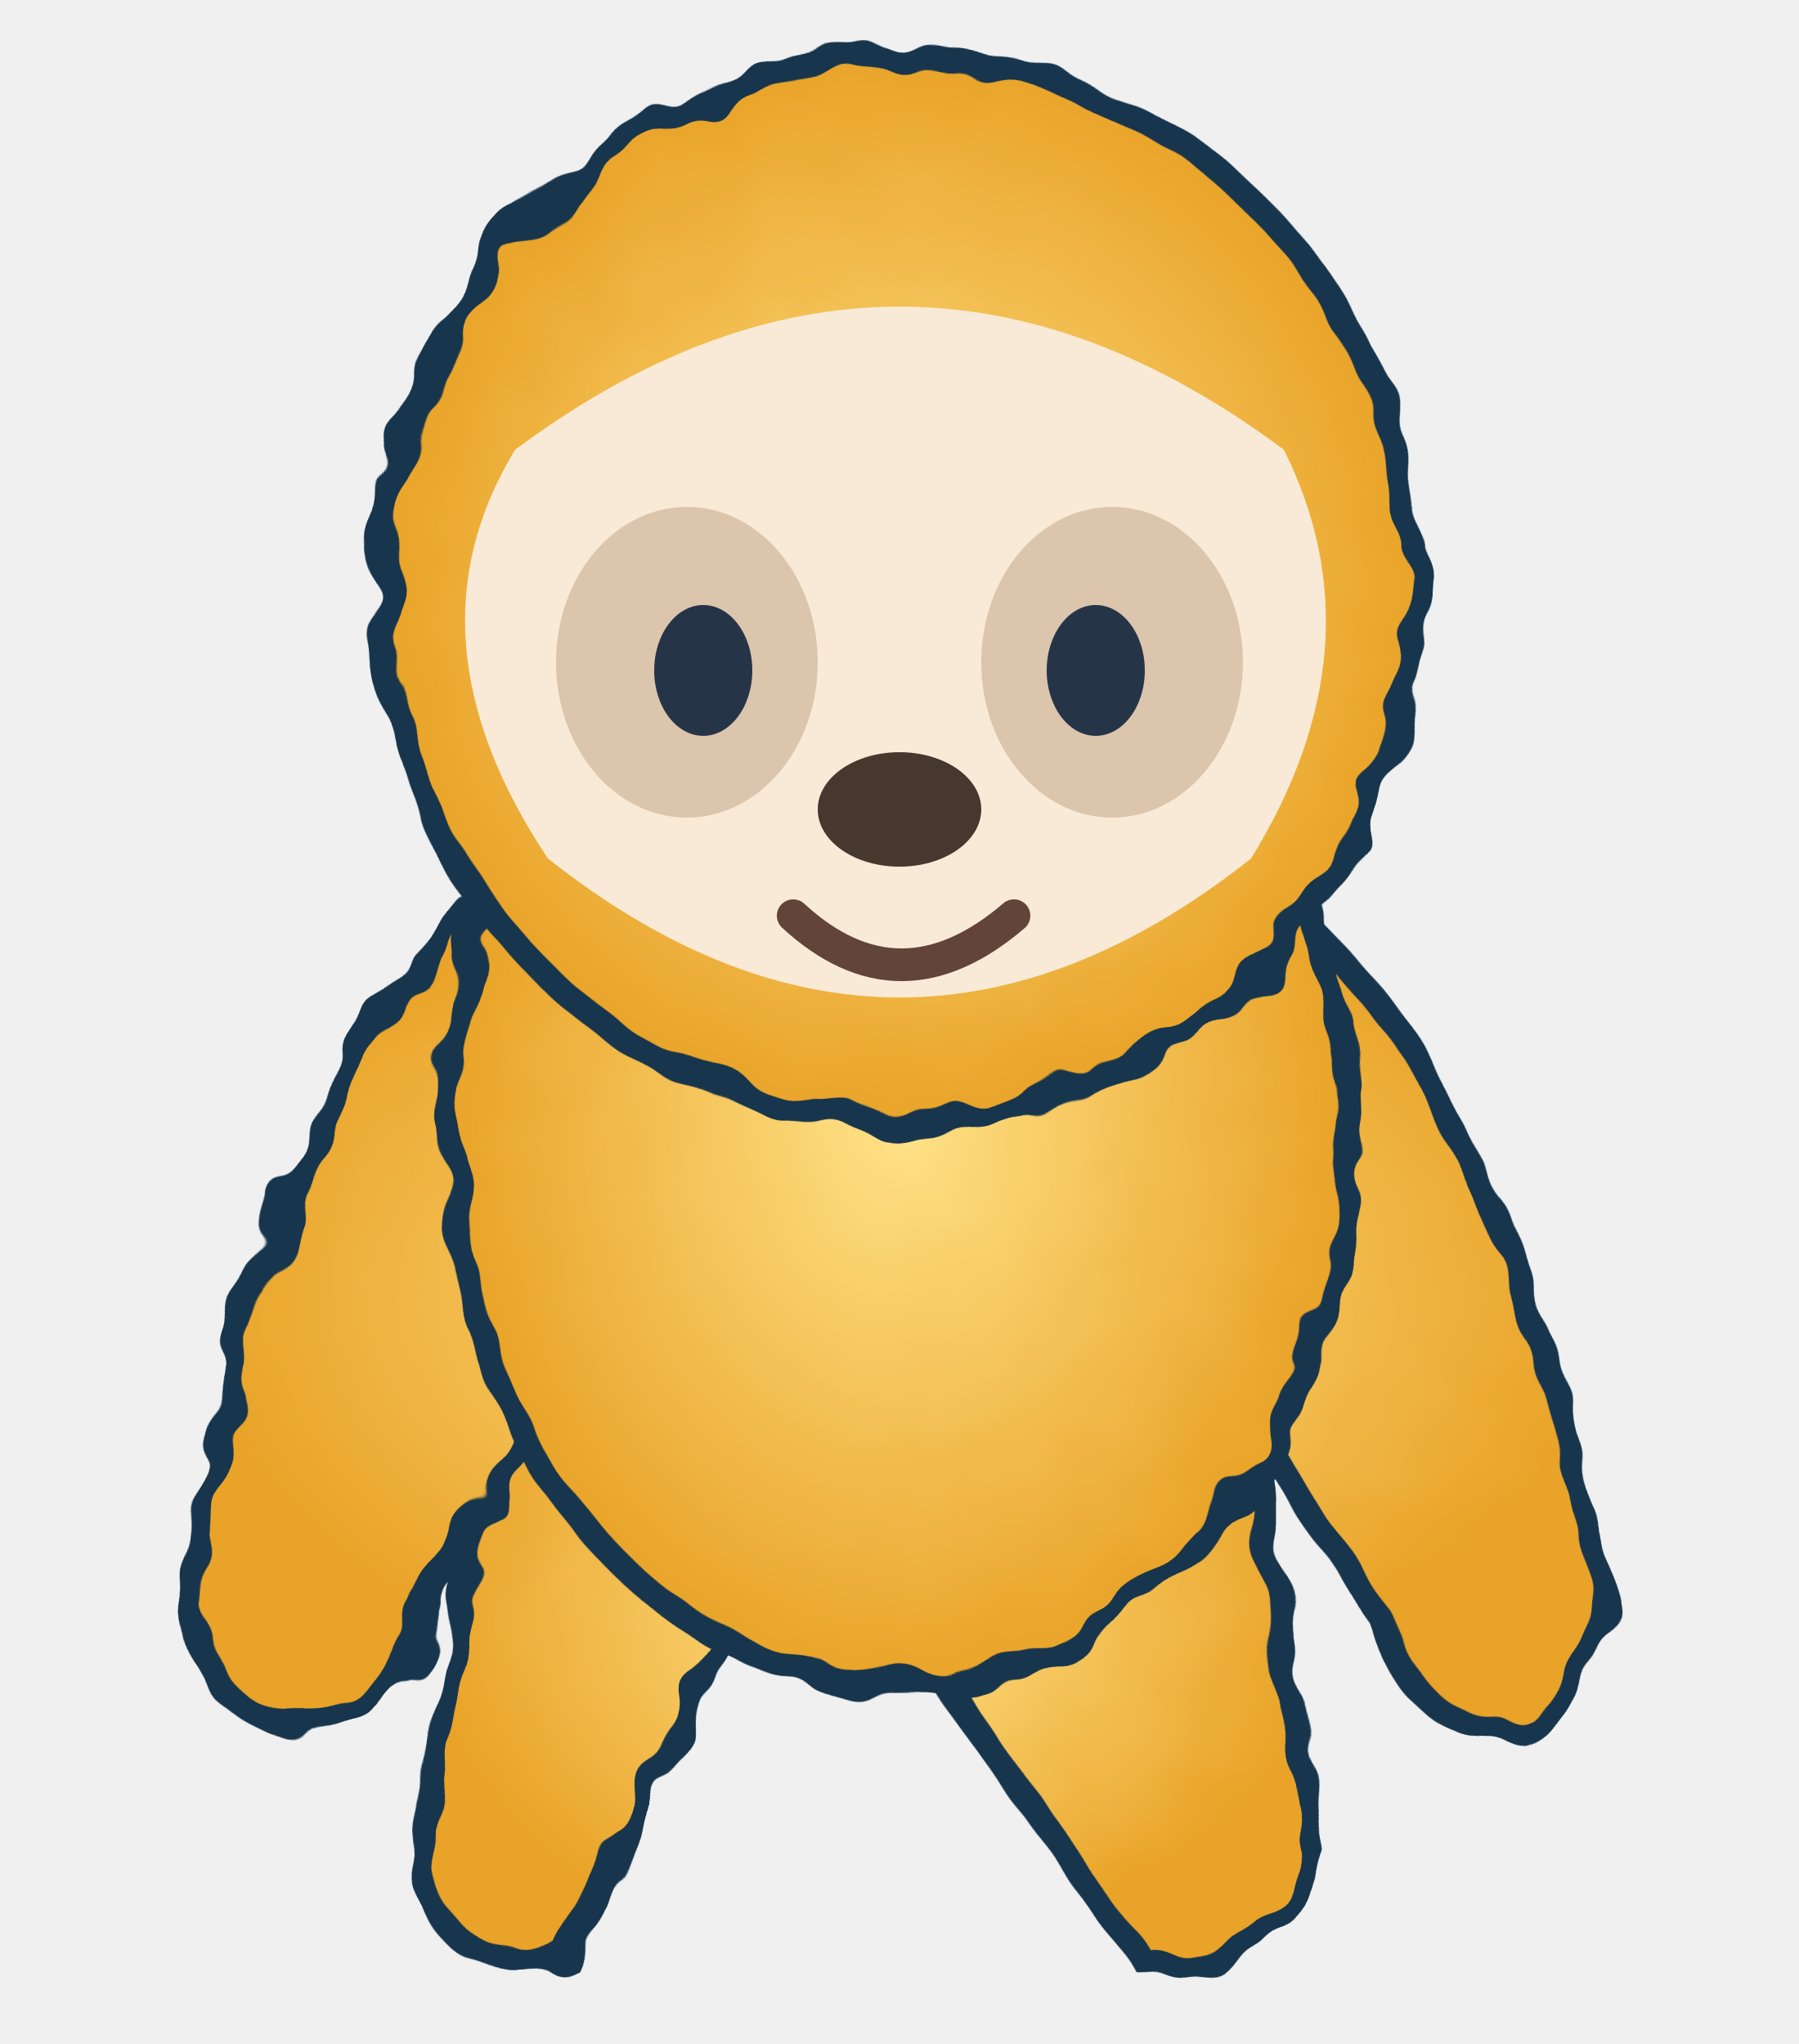
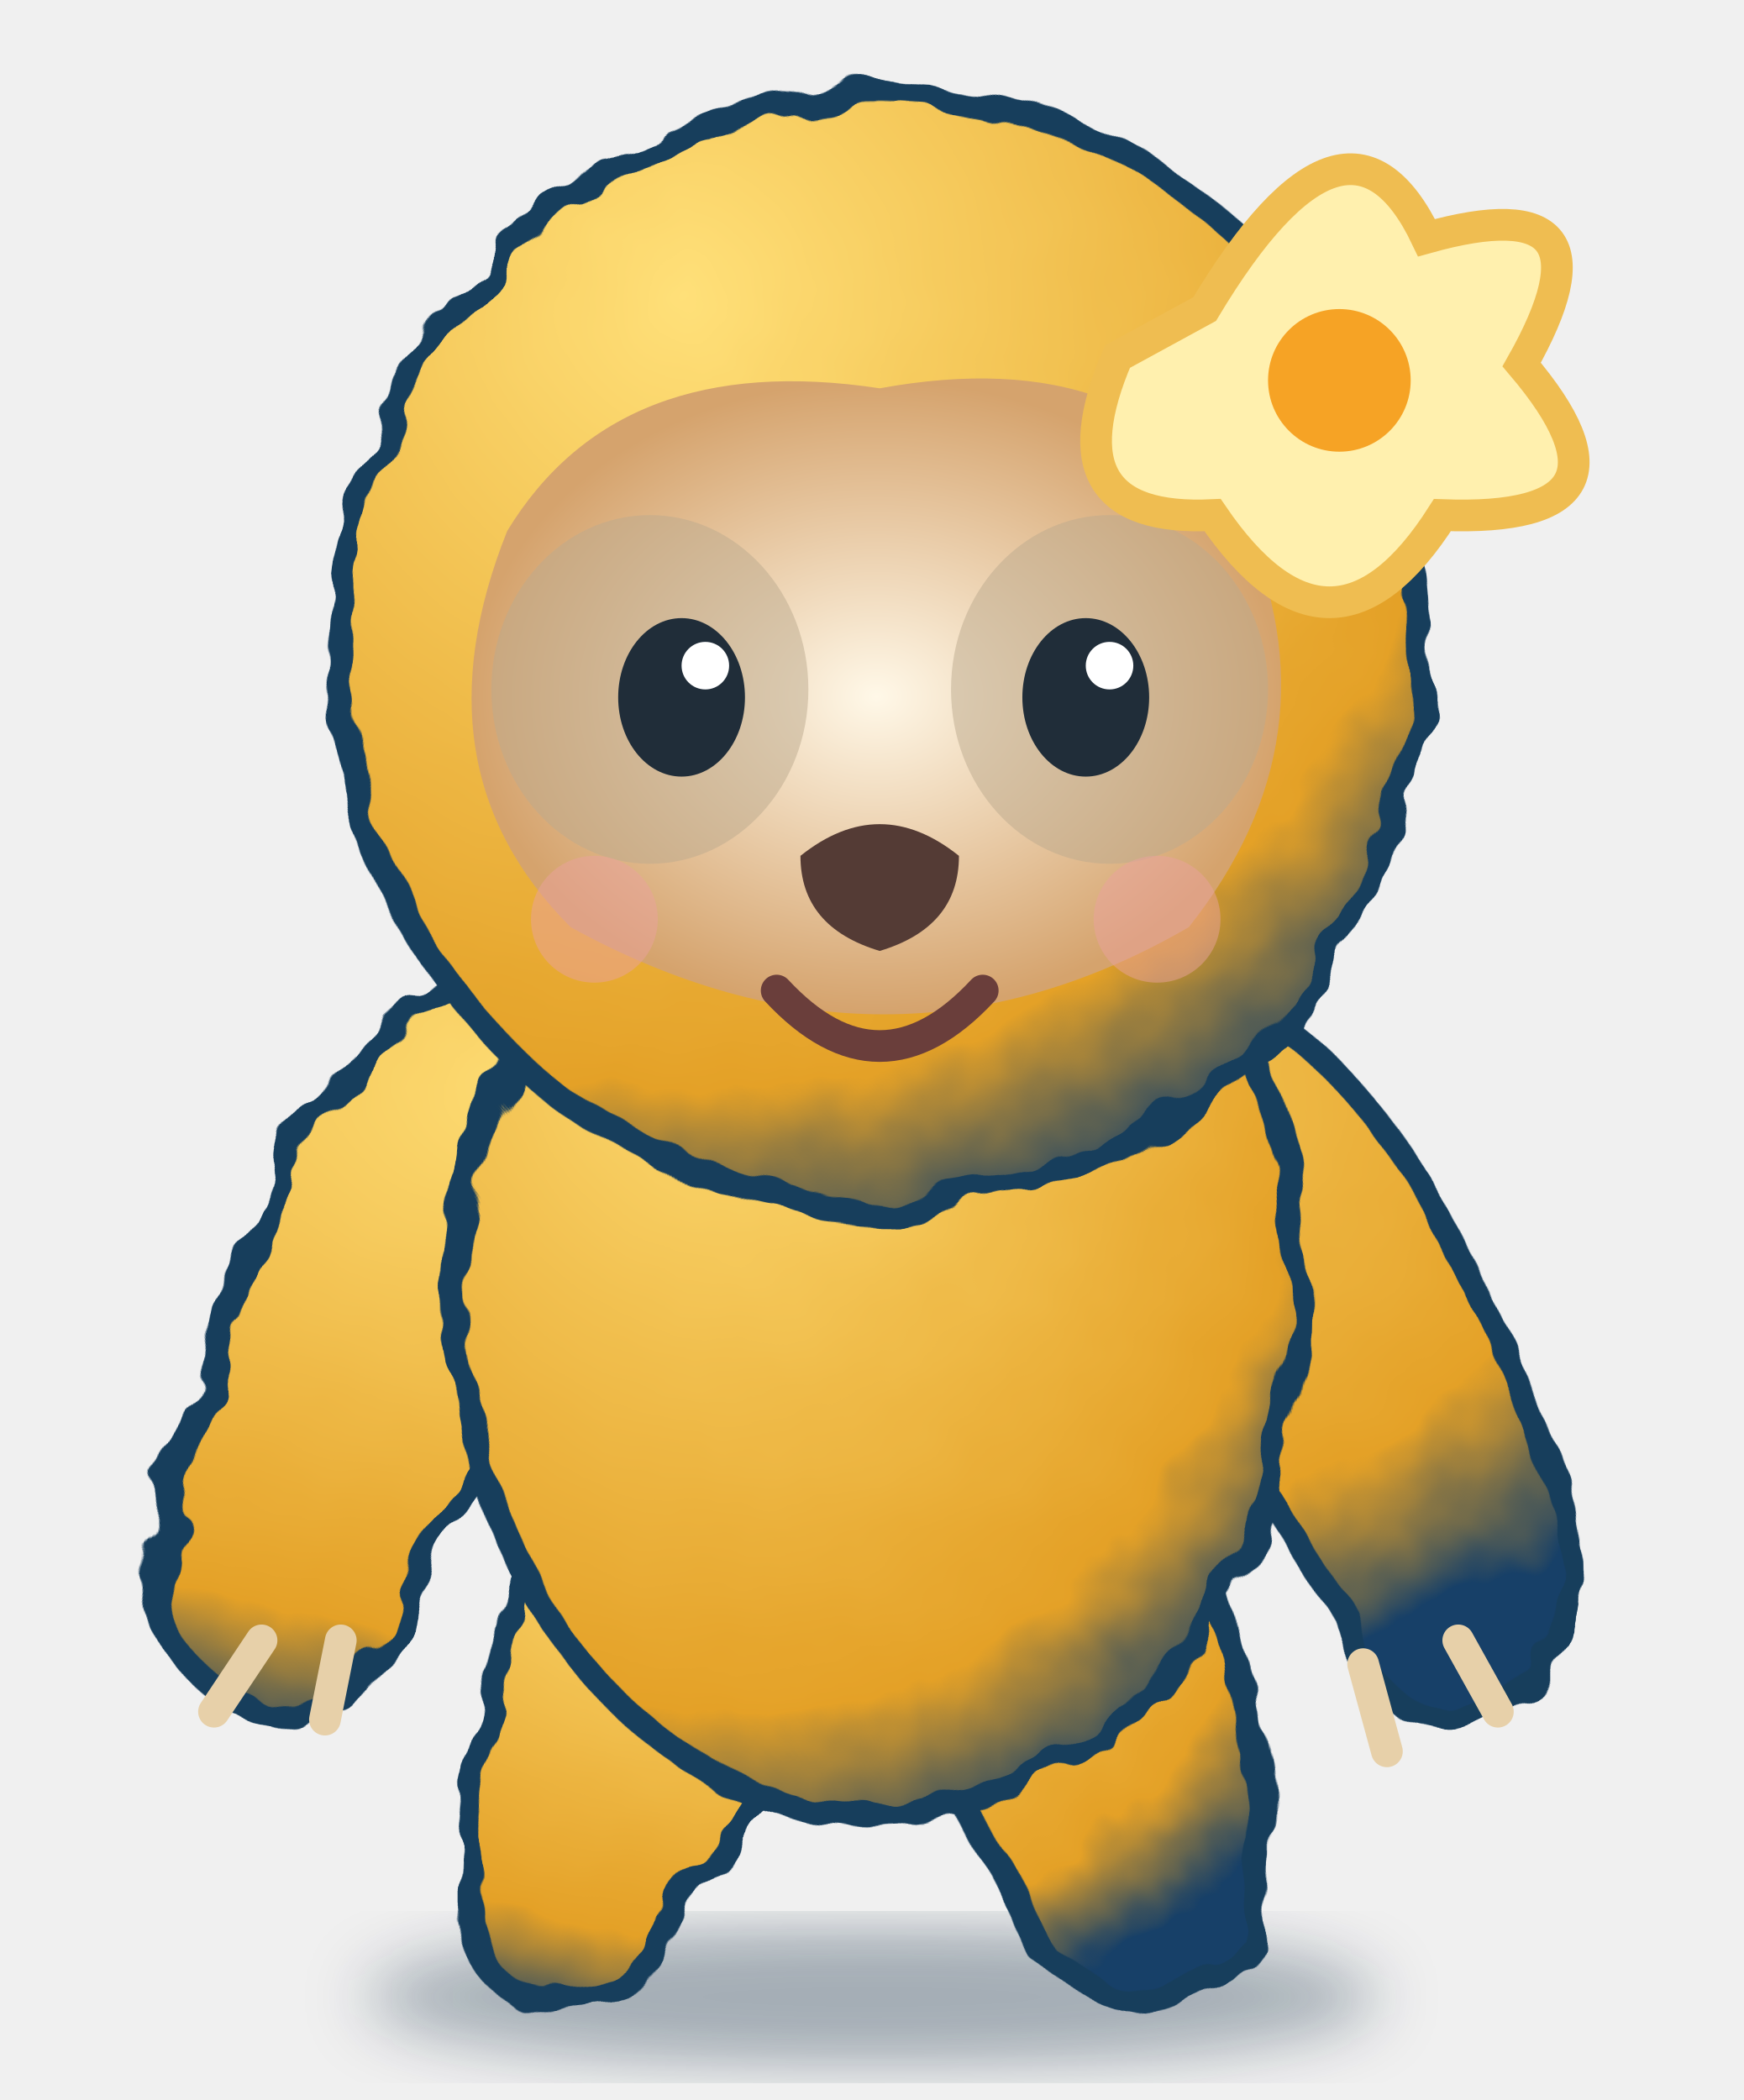
- <svg xmlns="http://www.w3.org/2000/svg" viewBox="0 0 220 250">
+ <svg xmlns="http://www.w3.org/2000/svg" viewBox="0 0 220 265">
  <defs>
-     <radialGradient id="fur">
-       <stop stop-color="#ffe287" />
-       <stop offset="1" stop-color="#e9a328" />
+     <radialGradient id="fur" cx=".32" cy=".18" r=".9">
+       <stop stop-color="#ffe079" />
+       <stop offset=".8" stop-color="#e4a127" />
+       <stop offset="1" stop-color="#174068" />
    </radialGradient>
-     <filter id="f">
-       <feTurbulence type="fractalNoise" baseFrequency=".12" numOctaves="2" seed="4" result="n" />
-       <feDisplacementMap in="SourceGraphic" in2="n" scale="5" />
+     <radialGradient id="face">
+       <stop stop-color="#fff8e8" />
+       <stop offset="1" stop-color="#d5a36d" />
+     </radialGradient>
+     <filter id="fluff">
+       <feTurbulence type="fractalNoise" baseFrequency=".095" numOctaves="3" seed="8" result="noise" />
+       <feDisplacementMap in="SourceGraphic" in2="noise" scale="5" />
+     </filter>
+     <filter id="shadow">
+       <feGaussianBlur stdDeviation="4" />
    </filter>
  </defs>
-   <g filter="url(#f)" stroke="#17354d" stroke-width="3">
-     <path d="M73 153Q55 184 52 224Q52 243 69 239L95 188L112 201L139 239Q156 244 161 227L149 153" fill="url(#fur)" />
-     <path d="M70 105Q38 118 25 183Q20 208 35 211Q47 212 52 196L77 157M149 105Q180 123 194 185Q200 206 185 211Q174 213 169 198L142 158" fill="url(#fur)" />
-     <ellipse cx="110" cy="138" rx="55" ry="68" fill="url(#fur)" />
-     <ellipse cx="110" cy="72" rx="63" ry="65" fill="url(#fur)" />
+   <ellipse cx="110" cy="252" rx="64" ry="9" fill="#031b36" opacity=".32" filter="url(#shadow)" />
+   <g stroke="#173e5c" stroke-width="3" stroke-linejoin="round" filter="url(#fluff)">
+     <path d="M78 175Q58 208 59 242Q63 259 81 248L109 204L132 247Q148 258 158 245Q162 210 143 176" fill="url(#fur)" />
+     <path d="M68 120Q38 125 22 188Q16 207 30 215Q45 220 51 202L81 153M147 122Q177 130 196 186Q203 208 188 215Q174 220 169 203L138 153" fill="url(#fur)" />
+     <ellipse cx="111" cy="164" rx="53" ry="65" fill="url(#fur)" />
+     <ellipse cx="111" cy="82" rx="68" ry="70" fill="url(#fur)" />
  </g>
-   <path d="M63 55Q110 20 157 55Q169 79 153 105Q110 139 67 105Q49 78 63 55" fill="#f8ead6" />
-   <ellipse cx="84" cy="81" rx="16" ry="19" fill="#dbc5ac" />
-   <ellipse cx="136" cy="81" rx="16" ry="19" fill="#dbc5ac" />
-   <ellipse cx="86" cy="82" rx="6" ry="8" fill="#263448" />
-   <ellipse cx="134" cy="82" rx="6" ry="8" fill="#263448" />
-   <ellipse cx="110" cy="99" rx="10" ry="7" fill="#46382f" />
-   <path d="M97 112Q110 124 124 112" fill="none" stroke="#624439" stroke-width="4" stroke-linecap="round" />
+   <path d="M64 67Q78 44 111 49Q144 43 157 66Q169 93 150 117Q112 139 72 117Q52 97 64 67" fill="url(#face)" />
+   <ellipse cx="82" cy="87" rx="20" ry="22" fill="#bba98d" opacity=".5" />
+   <ellipse cx="140" cy="87" rx="20" ry="22" fill="#bba98d" opacity=".5" />
+   <ellipse cx="86" cy="88" rx="8" ry="10" fill="#202d39" />
+   <ellipse cx="137" cy="88" rx="8" ry="10" fill="#202d39" />
+   <circle cx="89" cy="84" r="3" fill="white" />
+   <circle cx="140" cy="84" r="3" fill="white" />
+   <path d="M101 108Q111 100 121 108Q121 117 111 120Q101 117 101 108" fill="#543b35" />
+   <path d="M98 125Q111 139 124 125" fill="none" stroke="#6a3e3b" stroke-width="4" stroke-linecap="round" />
+   <circle cx="75" cy="116" r="8" fill="#eaa19d" opacity=".5" />
+   <circle cx="146" cy="116" r="8" fill="#eaa19d" opacity=".5" />
+   <path d="M152 39Q170 9 180 30Q205 23 192 46Q209 66 182 65Q168 87 153 65Q132 66 141 45Z" fill="#fff0ae" stroke="#efbd51" stroke-width="4" />
+   <circle cx="169" cy="48" r="9" fill="#f6a325" />
+   <path d="M33 207l-6 9m16-9l-2 10m143-10l5 9m-17-6l3 11" stroke="#e7d0a9" stroke-width="4" stroke-linecap="round" />
</svg>
